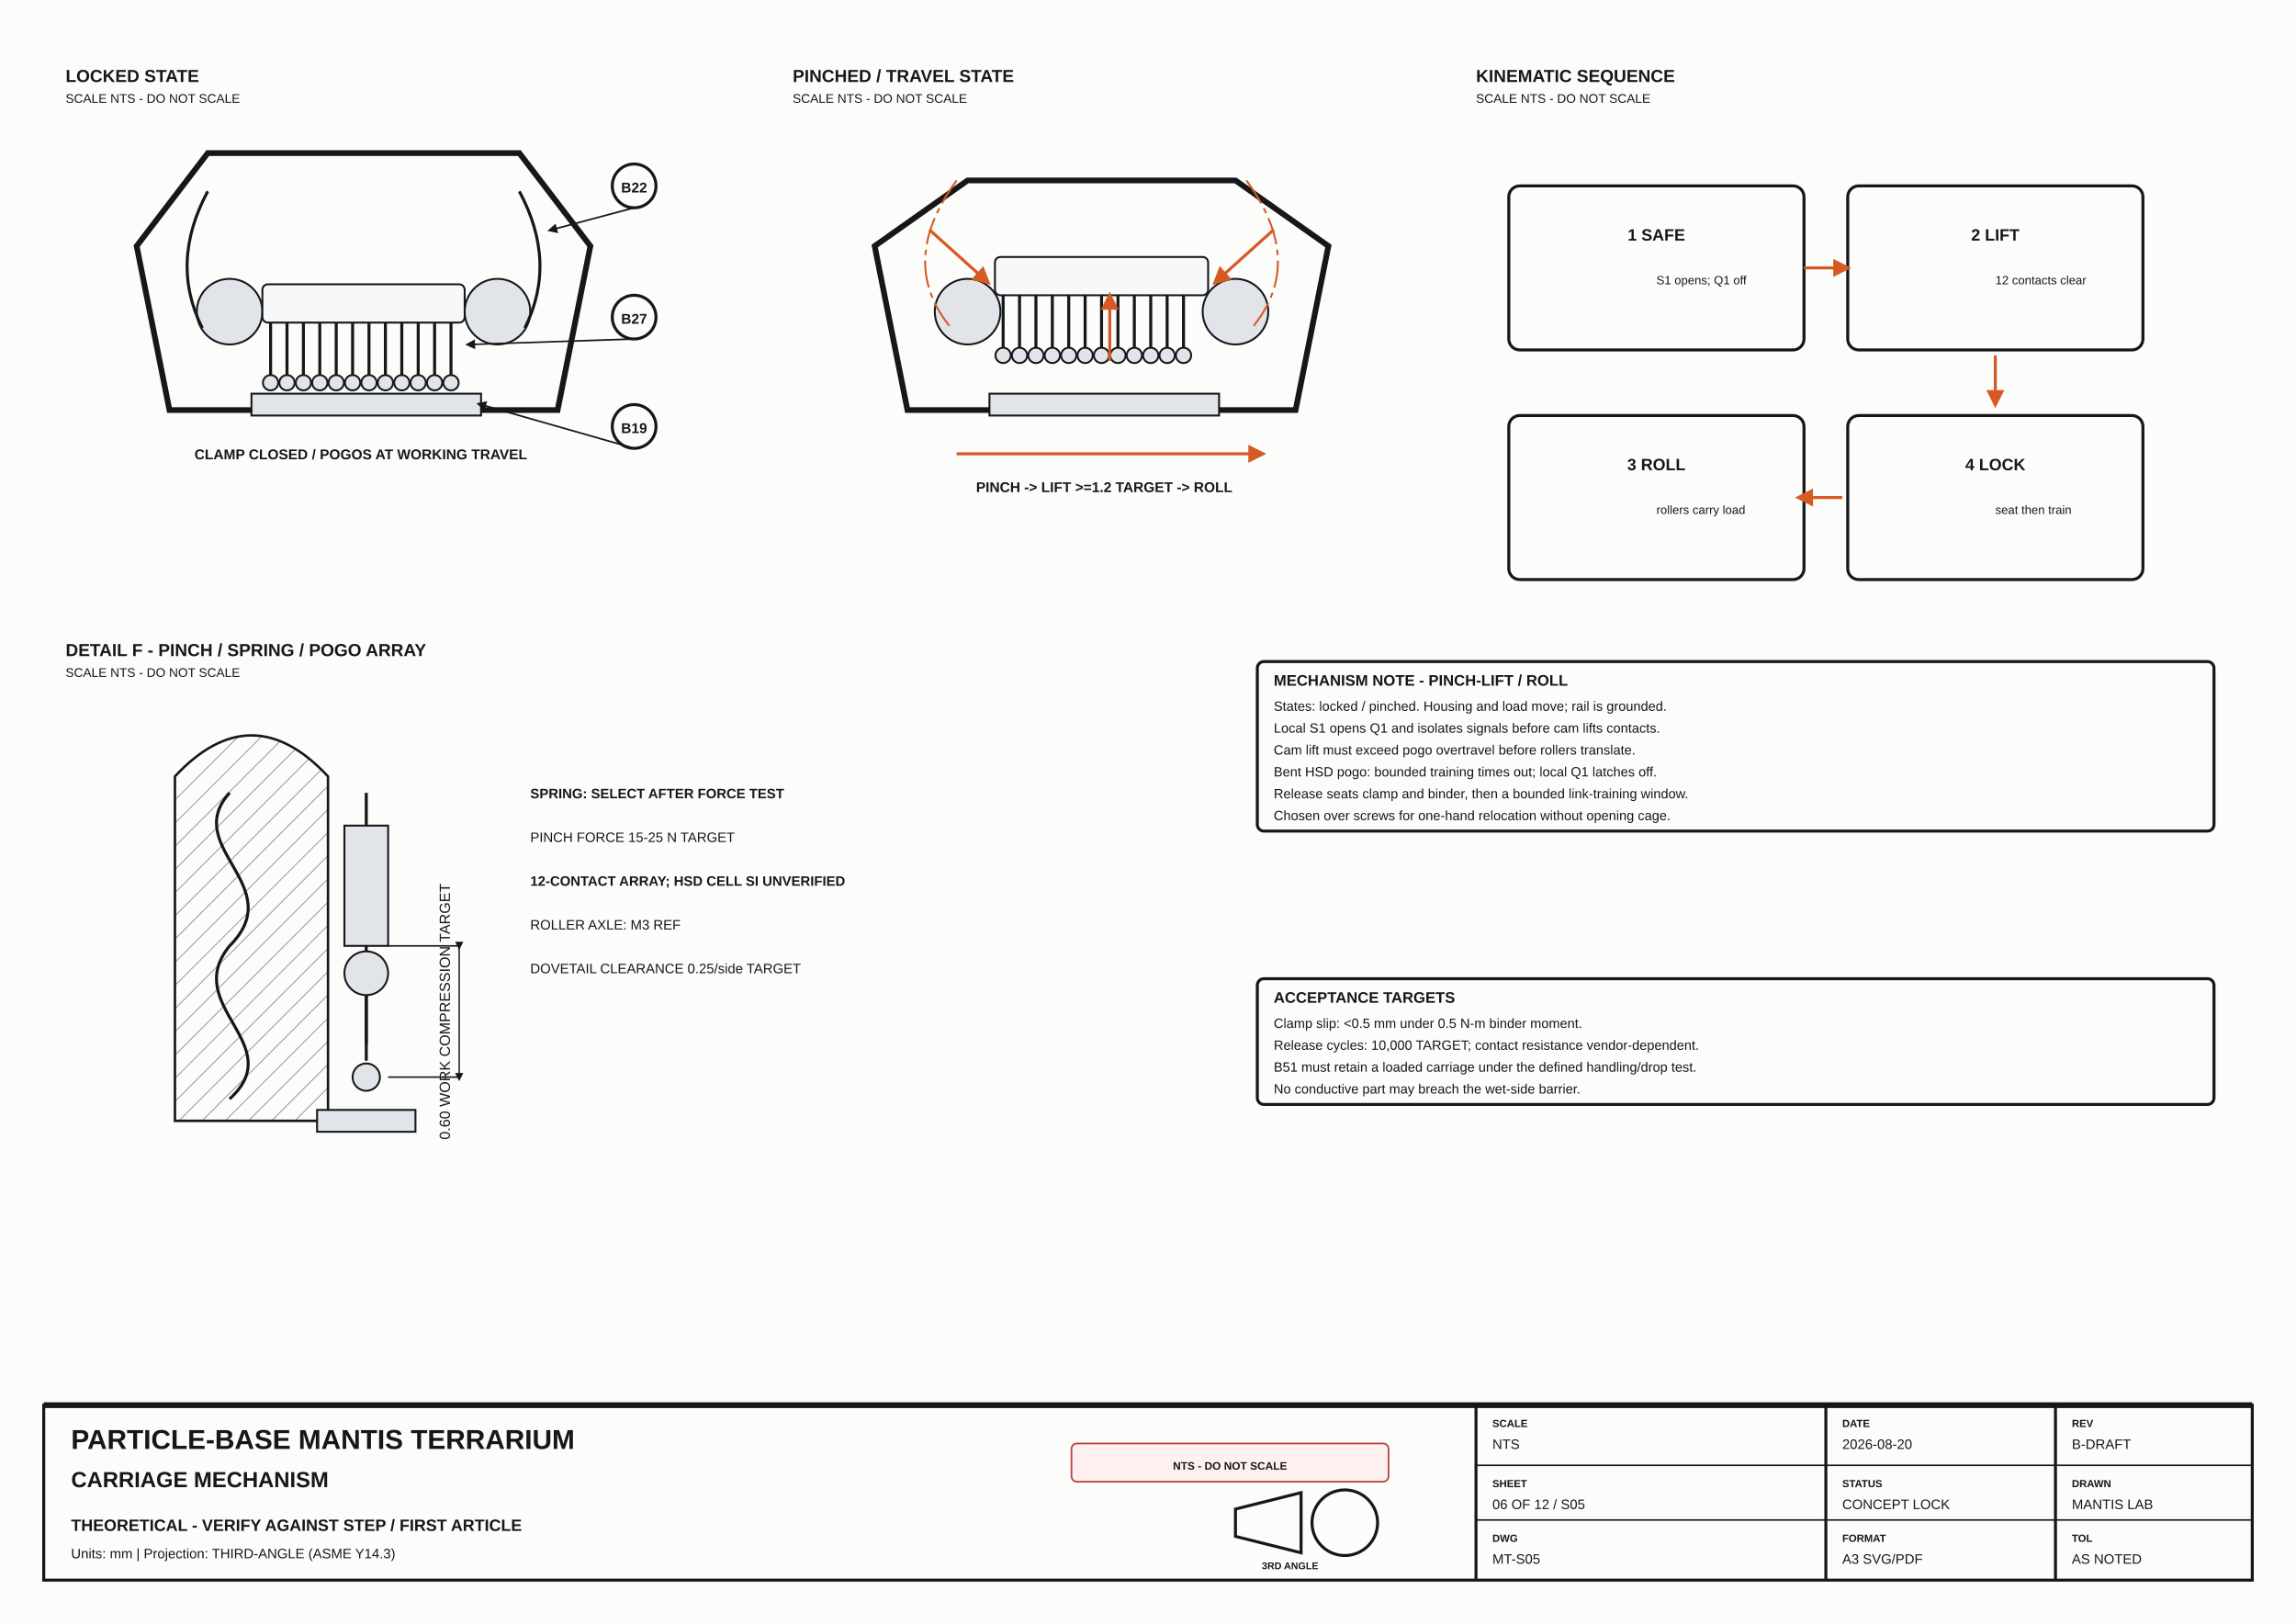
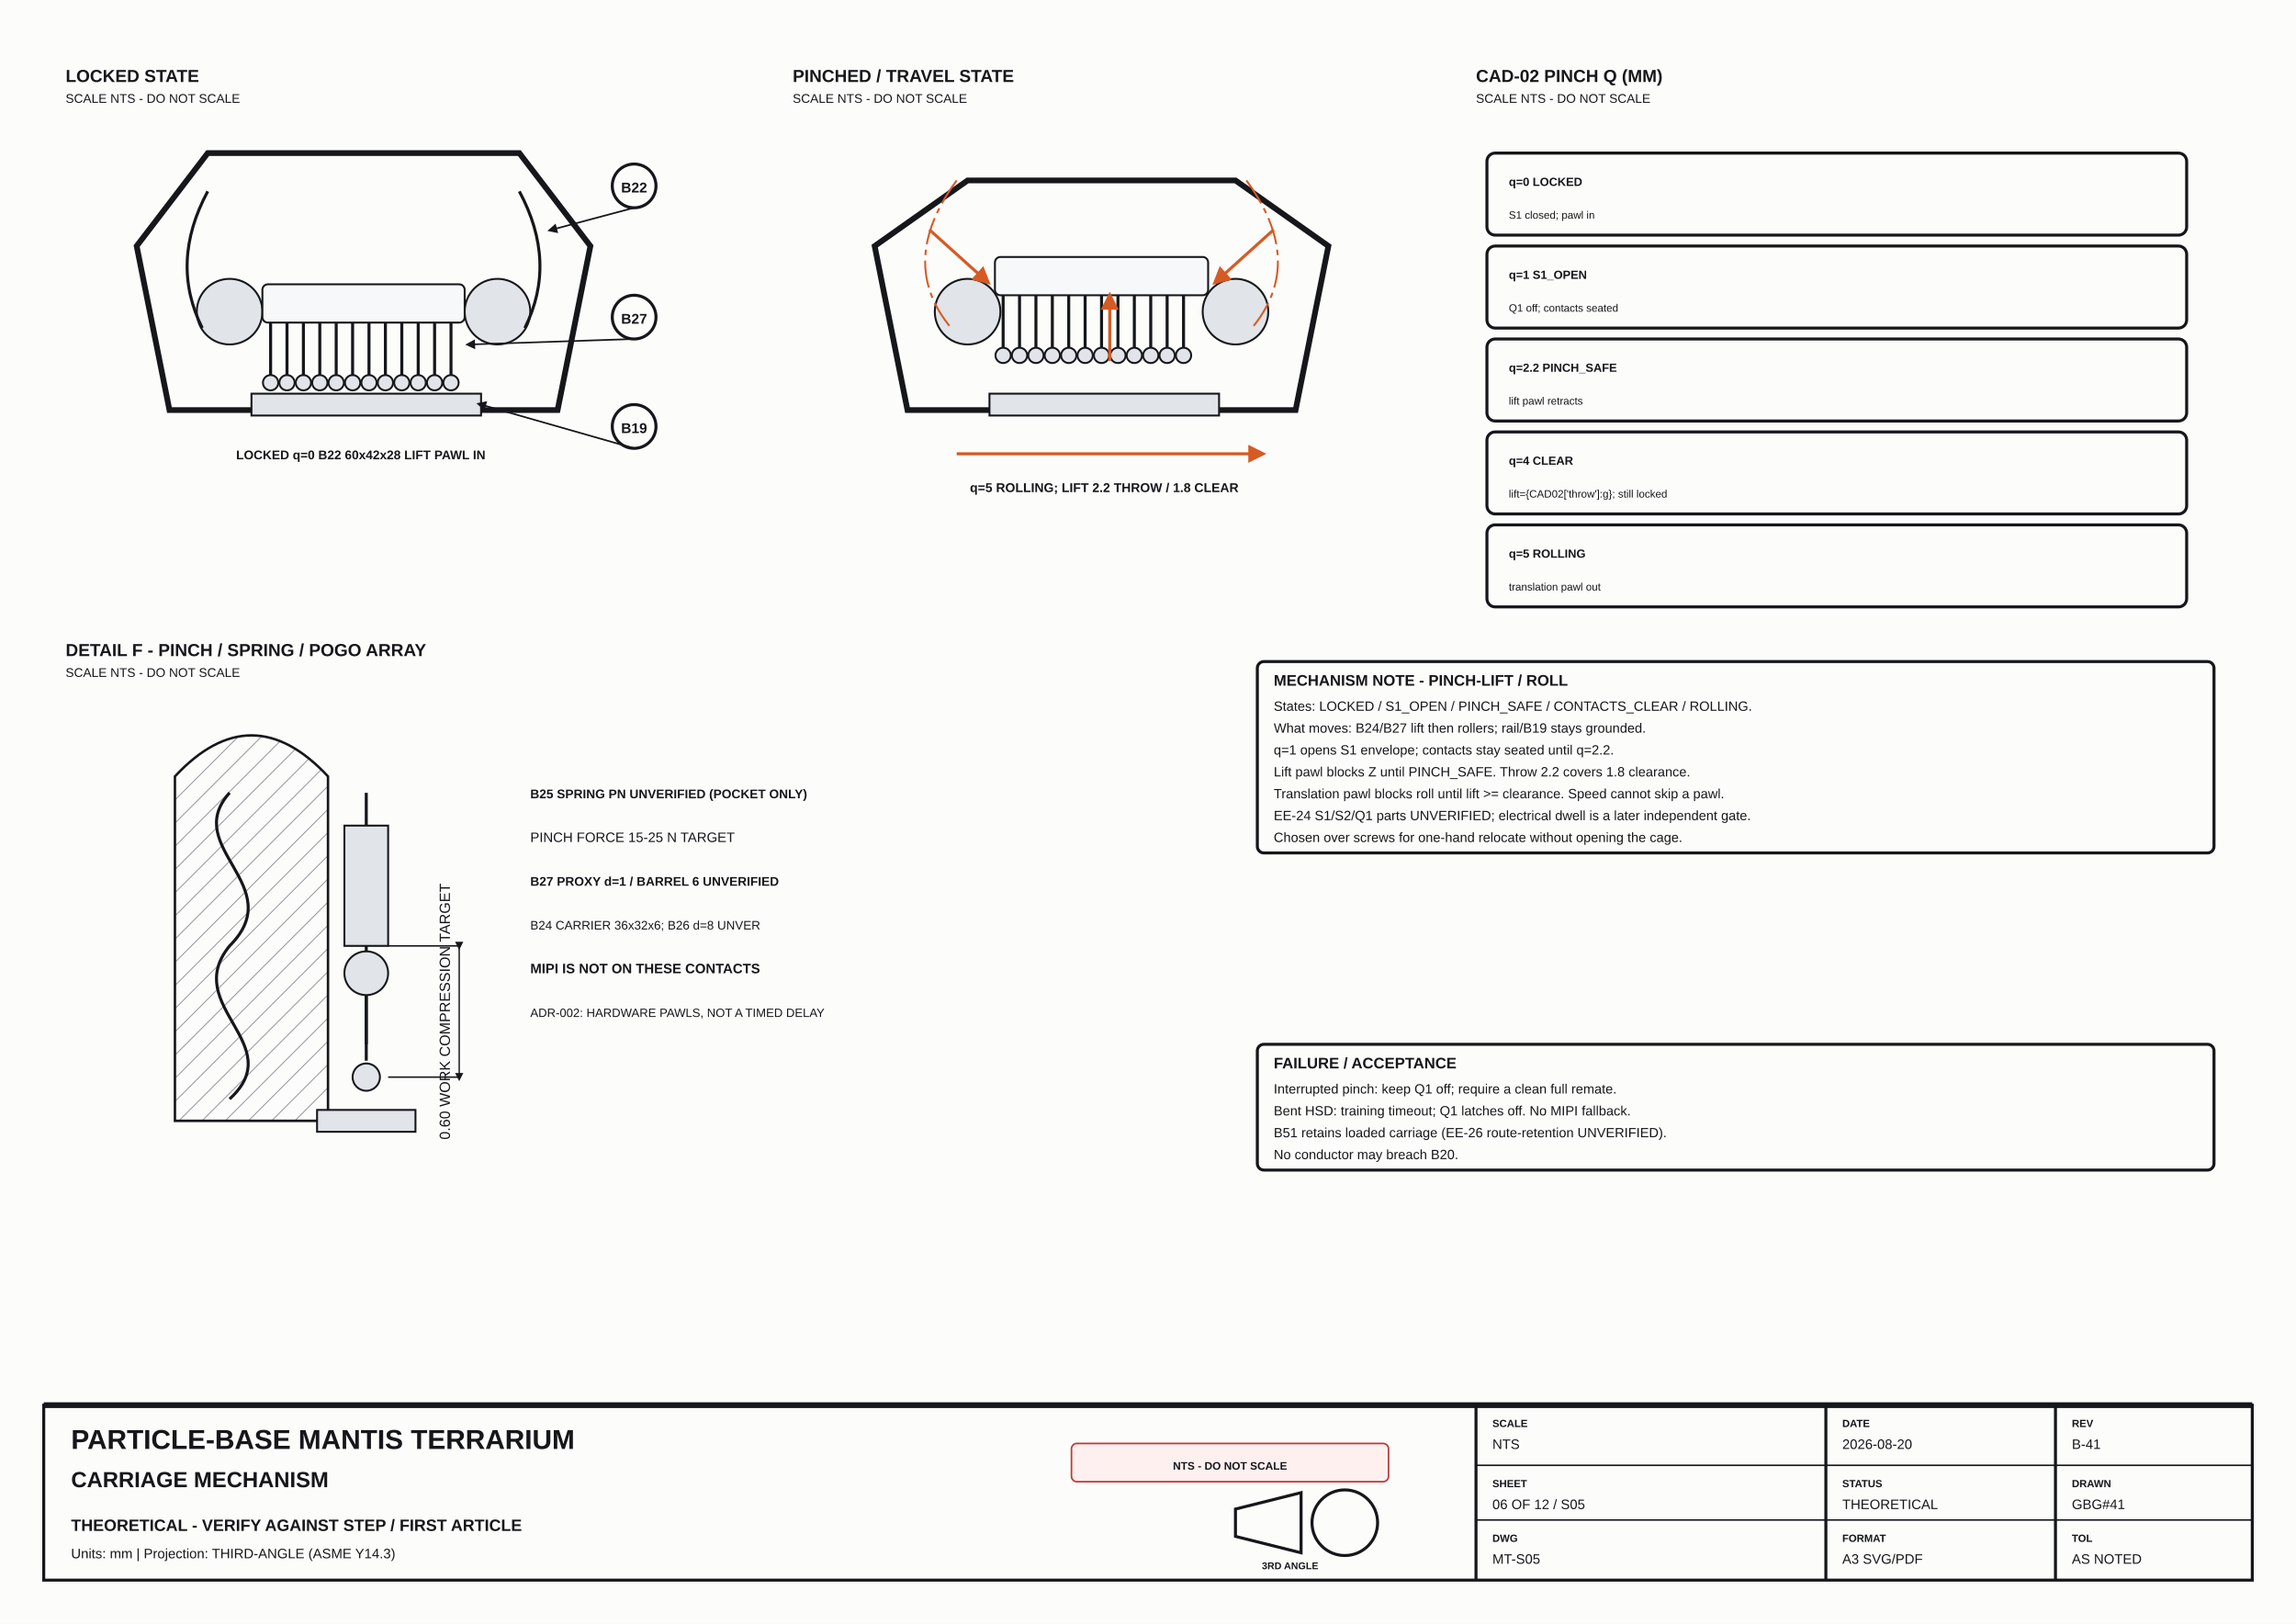
<svg xmlns="http://www.w3.org/2000/svg" width="420mm" height="297mm" viewBox="0 0 420 297">
  <rect width="420" height="297" fill="#fcfcfb" />
  <defs>
    <marker id="arr" markerWidth="6" markerHeight="6" refX="3" refY="3" orient="auto" markerUnits="strokeWidth">
      <path d="M0,0 L6,3 L0,6 z" fill="#15171a" />
    </marker>
    <marker id="arr-orange" markerWidth="6" markerHeight="6" refX="3" refY="3" orient="auto" markerUnits="strokeWidth">
      <path d="M0,0 L6,3 L0,6 z" fill="#d65a24" />
    </marker>
    <pattern id="hatch" width="3" height="3" patternUnits="userSpaceOnUse" patternTransform="rotate(45)">
      <line x1="0" y1="0" x2="0" y2="3" stroke="#7b7e83" stroke-width="0.25" />
    </pattern>
    <pattern id="screen" width="3" height="3" patternUnits="userSpaceOnUse">
      <path d="M0,0 L3,3 M3,0 L0,3" stroke="#88909a" stroke-width="0.18" />
    </pattern>
    <style>
    text { font-family: Arial, Helvetica, sans-serif; fill:#15171a; }
    .thin { stroke:#15171a; stroke-width:.28; fill:none; }
    .med { stroke:#15171a; stroke-width:.55; fill:none; }
    .heavy { stroke:#15171a; stroke-width:1.05; fill:none; }
    .hidden { stroke:#59616b; stroke-width:.28; stroke-dasharray:2 1.2; fill:none; }
    .phantom { stroke:#d65a24; stroke-width:.35; stroke-dasharray:5 1 1 1; fill:none; }
    .center { stroke:#73808d; stroke-width:.22; stroke-dasharray:4 1 1 1; fill:none; }
    .dim { stroke:#15171a; stroke-width:.25; fill:none; marker-start:url(#arr); marker-end:url(#arr); }
    .leader { stroke:#15171a; stroke-width:.3; fill:none; marker-end:url(#arr); }
    .motion { stroke:#d65a24; stroke-width:.55; fill:none; marker-end:url(#arr-orange); }
    .ref { fill:#fff6d9; stroke:#c49817; stroke-width:.25; }
    .unverified { fill:#fff0f0; stroke:#ba3d3d; stroke-width:.3; }
    .keepout { fill:#dd3c3c; fill-opacity:.08; stroke:#c63333; stroke-width:.35; stroke-dasharray:4 2; }
    .metal { fill:#e1e4e8; stroke:#15171a; stroke-width:.35; }
    .plastic { fill:#f7f8f9; stroke:#15171a; stroke-width:.35; }
    .cut { fill:url(#hatch); stroke:#15171a; stroke-width:.45; }
  </style>
  </defs>
  <text x="12" y="15" font-size="3.2" font-weight="bold" text-anchor="start">LOCKED STATE</text>
  <text x="12" y="18.8" font-size="2.3" font-weight="normal" text-anchor="start">SCALE NTS - DO NOT SCALE</text>
  <path d="M25 45 L38 28 L95 28 L108 45 L102 75 L31 75 Z" class="heavy" fill="#f6f7f8" />
  <circle cx="42" cy="57" r="6" class="metal" />
  <circle cx="91" cy="57" r="6" class="metal" />
  <rect x="48" y="52" width="37" height="7" rx="1" class="plastic" />
  <line x1="49.5" y1="59" x2="49.5" y2="69" class="med" />
  <circle cx="49.5" cy="70" r="1.4" class="metal" />
  <line x1="52.5" y1="59" x2="52.5" y2="69" class="med" />
  <circle cx="52.5" cy="70" r="1.4" class="metal" />
  <line x1="55.5" y1="59" x2="55.5" y2="69" class="med" />
  <circle cx="55.5" cy="70" r="1.4" class="metal" />
  <line x1="58.5" y1="59" x2="58.5" y2="69" class="med" />
  <circle cx="58.5" cy="70" r="1.4" class="metal" />
  <line x1="61.5" y1="59" x2="61.5" y2="69" class="med" />
  <circle cx="61.5" cy="70" r="1.4" class="metal" />
  <line x1="64.5" y1="59" x2="64.5" y2="69" class="med" />
  <circle cx="64.5" cy="70" r="1.4" class="metal" />
  <line x1="67.5" y1="59" x2="67.5" y2="69" class="med" />
  <circle cx="67.5" cy="70" r="1.4" class="metal" />
  <line x1="70.5" y1="59" x2="70.5" y2="69" class="med" />
  <circle cx="70.5" cy="70" r="1.4" class="metal" />
  <line x1="73.5" y1="59" x2="73.5" y2="69" class="med" />
  <circle cx="73.5" cy="70" r="1.4" class="metal" />
  <line x1="76.5" y1="59" x2="76.5" y2="69" class="med" />
  <circle cx="76.5" cy="70" r="1.4" class="metal" />
  <line x1="79.5" y1="59" x2="79.5" y2="69" class="med" />
  <circle cx="79.5" cy="70" r="1.4" class="metal" />
  <line x1="82.5" y1="59" x2="82.5" y2="69" class="med" />
  <circle cx="82.5" cy="70" r="1.4" class="metal" />
  <rect x="46" y="72" width="42" height="4" rx="0" class="metal" />
  <path d="M38 35 Q31 48 37 60" class="med" />
  <path d="M95 35 Q102 48 96 60" class="med" />
-   <text x="66" y="84" font-size="2.6" font-weight="bold" text-anchor="middle">CLAMP CLOSED / POGOS AT WORKING TRAVEL</text>
+   <text x="66" y="84" font-size="2.3" font-weight="bold" text-anchor="middle">LOCKED q=0  B22 60x42x28  LIFT PAWL IN</text>
  <circle cx="116" cy="34" r="4.0" class="med" fill="#ffffff" />
  <text x="116" y="35.2" font-size="2.6" font-weight="bold" text-anchor="middle">B22</text>
  <line x1="116" y1="38" x2="101" y2="42" class="leader" />
  <circle cx="116" cy="58" r="4.0" class="med" fill="#ffffff" />
  <text x="116" y="59.2" font-size="2.6" font-weight="bold" text-anchor="middle">B27</text>
  <line x1="116" y1="62" x2="86" y2="63" class="leader" />
  <circle cx="116" cy="78" r="4.0" class="med" fill="#ffffff" />
  <text x="116" y="79.2" font-size="2.6" font-weight="bold" text-anchor="middle">B19</text>
  <line x1="116" y1="82" x2="88" y2="74" class="leader" />
  <text x="145" y="15" font-size="3.2" font-weight="bold" text-anchor="start">PINCHED / TRAVEL STATE</text>
  <text x="145" y="18.8" font-size="2.3" font-weight="normal" text-anchor="start">SCALE NTS - DO NOT SCALE</text>
  <path d="M160 45 L177 33 L226 33 L243 45 L237 75 L166 75 Z" class="heavy" fill="#f6f7f8" />
  <circle cx="177" cy="57" r="6" class="metal" />
  <circle cx="226" cy="57" r="6" class="metal" />
  <rect x="182" y="47" width="39" height="7" rx="1" class="plastic" />
  <line x1="183.5" y1="54" x2="183.5" y2="64" class="med" />
  <circle cx="183.5" cy="65" r="1.4" class="metal" />
  <line x1="186.5" y1="54" x2="186.5" y2="64" class="med" />
  <circle cx="186.5" cy="65" r="1.4" class="metal" />
  <line x1="189.5" y1="54" x2="189.5" y2="64" class="med" />
  <circle cx="189.5" cy="65" r="1.4" class="metal" />
  <line x1="192.5" y1="54" x2="192.5" y2="64" class="med" />
  <circle cx="192.5" cy="65" r="1.4" class="metal" />
  <line x1="195.5" y1="54" x2="195.5" y2="64" class="med" />
  <circle cx="195.5" cy="65" r="1.4" class="metal" />
  <line x1="198.5" y1="54" x2="198.5" y2="64" class="med" />
  <circle cx="198.5" cy="65" r="1.4" class="metal" />
  <line x1="201.5" y1="54" x2="201.5" y2="64" class="med" />
  <circle cx="201.5" cy="65" r="1.4" class="metal" />
  <line x1="204.5" y1="54" x2="204.5" y2="64" class="med" />
  <circle cx="204.5" cy="65" r="1.4" class="metal" />
  <line x1="207.5" y1="54" x2="207.5" y2="64" class="med" />
  <circle cx="207.5" cy="65" r="1.4" class="metal" />
  <line x1="210.5" y1="54" x2="210.5" y2="64" class="med" />
  <circle cx="210.5" cy="65" r="1.4" class="metal" />
  <line x1="213.5" y1="54" x2="213.5" y2="64" class="med" />
  <circle cx="213.5" cy="65" r="1.4" class="metal" />
  <line x1="216.5" y1="54" x2="216.5" y2="64" class="med" />
  <circle cx="216.5" cy="65" r="1.4" class="metal" />
  <rect x="181" y="72" width="42" height="4" rx="0" class="metal" />
  <path d="M175 33 Q164 48 174 60" class="phantom" />
  <path d="M228 33 Q239 48 229 60" class="phantom" />
  <line x1="170" y1="42" x2="180" y2="51" class="motion" />
  <line x1="233" y1="42" x2="223" y2="51" class="motion" />
  <line x1="203" y1="66" x2="203" y2="55" class="motion" />
  <line x1="175" y1="83" x2="230" y2="83" class="motion" />
-   <text x="202" y="90" font-size="2.6" font-weight="bold" text-anchor="middle">PINCH -&gt; LIFT &gt;=1.2 TARGET -&gt; ROLL</text>
-   <text x="270" y="15" font-size="3.2" font-weight="bold" text-anchor="start">KINEMATIC SEQUENCE</text>
+   <text x="202" y="90" font-size="2.35" font-weight="bold" text-anchor="middle">q=5 ROLLING; LIFT 2.2 THROW / 1.8 CLEAR</text>
+   <text x="270" y="15" font-size="3.2" font-weight="bold" text-anchor="start">CAD-02 PINCH Q (MM)</text>
  <text x="270" y="18.8" font-size="2.3" font-weight="normal" text-anchor="start">SCALE NTS - DO NOT SCALE</text>
-   <rect x="276" y="34" width="54" height="30" rx="2" class="med" fill="#f8f9fa" />
-   <text x="303" y="44" font-size="3" font-weight="bold" text-anchor="middle">1 SAFE</text>
-   <text x="303" y="52" font-size="2.2" font-weight="middle" text-anchor="start">S1 opens; Q1 off</text>
-   <rect x="338" y="34" width="54" height="30" rx="2" class="med" fill="#f8f9fa" />
-   <text x="365" y="44" font-size="3" font-weight="bold" text-anchor="middle">2 LIFT</text>
-   <text x="365" y="52" font-size="2.2" font-weight="middle" text-anchor="start">12 contacts clear</text>
-   <rect x="276" y="76" width="54" height="30" rx="2" class="med" fill="#f8f9fa" />
-   <text x="303" y="86" font-size="3" font-weight="bold" text-anchor="middle">3 ROLL</text>
-   <text x="303" y="94" font-size="2.2" font-weight="middle" text-anchor="start">rollers carry load</text>
-   <rect x="338" y="76" width="54" height="30" rx="2" class="med" fill="#f8f9fa" />
-   <text x="365" y="86" font-size="3" font-weight="bold" text-anchor="middle">4 LOCK</text>
-   <text x="365" y="94" font-size="2.2" font-weight="middle" text-anchor="start">seat then train</text>
-   <line x1="330" y1="49" x2="337" y2="49" class="motion" />
-   <line x1="365" y1="65" x2="365" y2="73" class="motion" />
-   <line x1="337" y1="91" x2="330" y2="91" class="motion" />
+   <rect x="272" y="28" width="128" height="15" rx="1.5" class="med" fill="#f8f9fa" />
+   <text x="276" y="34" font-size="2.15" font-weight="bold" text-anchor="start">q=0 LOCKED</text>
+   <text x="276" y="40" font-size="1.95" font-weight="normal" text-anchor="start">S1 closed; pawl in</text>
+   <rect x="272" y="45" width="128" height="15" rx="1.5" class="med" fill="#f8f9fa" />
+   <text x="276" y="51" font-size="2.15" font-weight="bold" text-anchor="start">q=1 S1_OPEN</text>
+   <text x="276" y="57" font-size="1.95" font-weight="normal" text-anchor="start">Q1 off; contacts seated</text>
+   <rect x="272" y="62" width="128" height="15" rx="1.5" class="med" fill="#f8f9fa" />
+   <text x="276" y="68" font-size="2.15" font-weight="bold" text-anchor="start">q=2.2 PINCH_SAFE</text>
+   <text x="276" y="74" font-size="1.95" font-weight="normal" text-anchor="start">lift pawl retracts</text>
+   <rect x="272" y="79" width="128" height="15" rx="1.5" class="med" fill="#f8f9fa" />
+   <text x="276" y="85" font-size="2.15" font-weight="bold" text-anchor="start">q=4 CLEAR</text>
+   <text x="276" y="91" font-size="1.95" font-weight="normal" text-anchor="start">lift={CAD02['throw']:g}; still locked</text>
+   <rect x="272" y="96" width="128" height="15" rx="1.5" class="med" fill="#f8f9fa" />
+   <text x="276" y="102" font-size="2.15" font-weight="bold" text-anchor="start">q=5 ROLLING</text>
+   <text x="276" y="108" font-size="1.95" font-weight="normal" text-anchor="start">translation pawl out</text>
  <text x="12" y="120" font-size="3.2" font-weight="bold" text-anchor="start">DETAIL F - PINCH / SPRING / POGO ARRAY</text>
  <text x="12" y="123.8" font-size="2.3" font-weight="normal" text-anchor="start">SCALE NTS - DO NOT SCALE</text>
  <path d="M32 142 Q46 127 60 142 L60 205 L32 205 Z" class="cut" />
  <path d="M42 145 C33 155 53 162 42 173 C33 184 53 191 42 201" class="med" />
  <line x1="67" y1="145" x2="67" y2="191" class="med" />
  <rect x="63" y="151" width="8" height="22" rx="0" class="metal" />
  <circle cx="67" cy="178" r="4" class="metal" />
  <line x1="67" y1="182" x2="67" y2="194" class="med" />
  <circle cx="67" cy="197" r="2.5" class="metal" />
  <rect x="58" y="203" width="18" height="4" rx="0" class="metal" />
  <line x1="71" y1="173" x2="84" y2="173" class="thin" />
  <line x1="71" y1="197" x2="84" y2="197" class="thin" />
  <line x1="84" y1="173" x2="84" y2="197" class="dim" />
  <text x="82.3" y="185.0" font-size="2.7" font-weight="normal" text-anchor="middle" transform="rotate(-90 82.3 185.0)">0.60 WORK COMPRESSION TARGET</text>
-   <text x="97" y="146" font-size="2.5" font-weight="bold" text-anchor="start">SPRING: SELECT AFTER FORCE TEST</text>
+   <text x="97" y="146" font-size="2.3" font-weight="bold" text-anchor="start">B25 SPRING PN UNVERIFIED (POCKET ONLY)</text>
  <text x="97" y="154" font-size="2.5" font-weight="normal" text-anchor="start">PINCH FORCE 15-25 N TARGET</text>
-   <text x="97" y="162" font-size="2.5" font-weight="bold" text-anchor="start" fill="#b52d2d">12-CONTACT ARRAY; HSD CELL SI UNVERIFIED</text>
-   <text x="97" y="170" font-size="2.5" font-weight="normal" text-anchor="start">ROLLER AXLE: M3 REF</text>
-   <text x="97" y="178" font-size="2.5" font-weight="normal" text-anchor="start">DOVETAIL CLEARANCE 0.25/side TARGET</text>
-   <rect x="230" y="121" width="175" height="31.0" rx="1.2" class="med" fill="#f7f8fa" />
+   <text x="97" y="162" font-size="2.3" font-weight="bold" text-anchor="start" fill="#b52d2d">B27 PROXY d=1 / BARREL 6 UNVERIFIED</text>
+   <text x="97" y="170" font-size="2.25" font-weight="normal" text-anchor="start">B24 CARRIER 36x32x6; B26 d=8 UNVER</text>
+   <text x="97" y="178" font-size="2.5" font-weight="bold" text-anchor="start" fill="#b52d2d">MIPI IS NOT ON THESE CONTACTS</text>
+   <text x="97" y="186" font-size="2.2" font-weight="normal" text-anchor="start">ADR-002: HARDWARE PAWLS, NOT A TIMED DELAY</text>
+   <rect x="230" y="121" width="175" height="35.0" rx="1.2" class="med" fill="#f7f8fa" />
  <text x="233" y="125.4" font-size="2.8" font-weight="bold" text-anchor="start">MECHANISM NOTE - PINCH-LIFT / ROLL</text>
-   <text x="233" y="130" font-size="2.45" font-weight="normal" text-anchor="start">States: locked / pinched. Housing and load move; rail is grounded.</text>
-   <text x="233" y="134" font-size="2.45" font-weight="normal" text-anchor="start">Local S1 opens Q1 and isolates signals before cam lifts contacts.</text>
-   <text x="233" y="138" font-size="2.45" font-weight="normal" text-anchor="start">Cam lift must exceed pogo overtravel before rollers translate.</text>
-   <text x="233" y="142" font-size="2.45" font-weight="normal" text-anchor="start">Bent HSD pogo: bounded training times out; local Q1 latches off.</text>
-   <text x="233" y="146" font-size="2.45" font-weight="normal" text-anchor="start">Release seats clamp and binder, then a bounded link-training window.</text>
-   <text x="233" y="150" font-size="2.45" font-weight="normal" text-anchor="start">Chosen over screws for one-hand relocation without opening cage.</text>
-   <rect x="230" y="179" width="175" height="23.0" rx="1.2" class="med" fill="#fff6d9" />
-   <text x="233" y="183.4" font-size="2.8" font-weight="bold" text-anchor="start">ACCEPTANCE TARGETS</text>
-   <text x="233" y="188" font-size="2.45" font-weight="normal" text-anchor="start">Clamp slip: &lt;0.5 mm under 0.5 N-m binder moment.</text>
-   <text x="233" y="192" font-size="2.45" font-weight="normal" text-anchor="start">Release cycles: 10,000 TARGET; contact resistance vendor-dependent.</text>
-   <text x="233" y="196" font-size="2.45" font-weight="normal" text-anchor="start">B51 must retain a loaded carriage under the defined handling/drop test.</text>
-   <text x="233" y="200" font-size="2.45" font-weight="normal" text-anchor="start">No conductive part may breach the wet-side barrier.</text>
+   <text x="233" y="130" font-size="2.45" font-weight="normal" text-anchor="start">States: LOCKED / S1_OPEN / PINCH_SAFE / CONTACTS_CLEAR / ROLLING.</text>
+   <text x="233" y="134" font-size="2.45" font-weight="normal" text-anchor="start">What moves: B24/B27 lift then rollers; rail/B19 stays grounded.</text>
+   <text x="233" y="138" font-size="2.45" font-weight="normal" text-anchor="start">q=1 opens S1 envelope; contacts stay seated until q=2.2.</text>
+   <text x="233" y="142" font-size="2.45" font-weight="normal" text-anchor="start">Lift pawl blocks Z until PINCH_SAFE. Throw 2.2 covers 1.8 clearance.</text>
+   <text x="233" y="146" font-size="2.45" font-weight="normal" text-anchor="start">Translation pawl blocks roll until lift &gt;= clearance. Speed cannot skip a pawl.</text>
+   <text x="233" y="150" font-size="2.45" font-weight="normal" text-anchor="start">EE-24 S1/S2/Q1 parts UNVERIFIED; electrical dwell is a later independent gate.</text>
+   <text x="233" y="154" font-size="2.45" font-weight="normal" text-anchor="start">Chosen over screws for one-hand relocate without opening the cage.</text>
+   <rect x="230" y="191" width="175" height="23.0" rx="1.2" class="med" fill="#fff0f0" />
+   <text x="233" y="195.4" font-size="2.8" font-weight="bold" text-anchor="start">FAILURE / ACCEPTANCE</text>
+   <text x="233" y="200" font-size="2.45" font-weight="normal" text-anchor="start">Interrupted pinch: keep Q1 off; require a clean full remate.</text>
+   <text x="233" y="204" font-size="2.45" font-weight="normal" text-anchor="start">Bent HSD: training timeout; Q1 latches off. No MIPI fallback.</text>
+   <text x="233" y="208" font-size="2.45" font-weight="normal" text-anchor="start">B51 retains loaded carriage (EE-26 route-retention UNVERIFIED).</text>
+   <text x="233" y="212" font-size="2.45" font-weight="normal" text-anchor="start">No conductor may breach B20.</text>
  <line x1="8" y1="257.0" x2="412" y2="257.0" class="heavy" />
  <rect x="8" y="257.0" width="404" height="32" rx="0" class="med" />
  <line x1="270" y1="257.0" x2="270" y2="289" class="med" />
  <line x1="334" y1="257.0" x2="334" y2="289" class="med" />
  <line x1="376" y1="257.0" x2="376" y2="289" class="med" />
  <line x1="270" y1="268.0" x2="412" y2="268.0" class="thin" />
  <line x1="270" y1="278.0" x2="412" y2="278.0" class="thin" />
  <text x="13" y="265.0" font-size="5.0" font-weight="bold" text-anchor="start">PARTICLE-BASE MANTIS TERRARIUM</text>
  <text x="13" y="272.0" font-size="4.0" font-weight="bold" text-anchor="start">CARRIAGE MECHANISM</text>
  <text x="13" y="280.0" font-size="3.0" font-weight="bold" text-anchor="start" fill="#ba3d3d">THEORETICAL - VERIFY AGAINST STEP / FIRST ARTICLE</text>
  <text x="13" y="285.0" font-size="2.5" font-weight="normal" text-anchor="start">Units: mm | Projection: THIRD-ANGLE (ASME Y14.3)</text>
  <text x="273" y="261.0" font-size="1.9" font-weight="bold" text-anchor="start">SCALE</text>
  <text x="273" y="265.0" font-size="2.5" font-weight="normal" text-anchor="start">NTS</text>
  <text x="337" y="261.0" font-size="1.9" font-weight="bold" text-anchor="start">DATE</text>
  <text x="337" y="265.0" font-size="2.5" font-weight="normal" text-anchor="start">2026-08-20</text>
  <text x="379" y="261.0" font-size="1.9" font-weight="bold" text-anchor="start">REV</text>
-   <text x="379" y="265.0" font-size="2.5" font-weight="normal" text-anchor="start">B-DRAFT</text>
+   <text x="379" y="265.0" font-size="2.5" font-weight="normal" text-anchor="start">B-41</text>
  <text x="273" y="272.0" font-size="1.9" font-weight="bold" text-anchor="start">SHEET</text>
  <text x="273" y="276.0" font-size="2.5" font-weight="normal" text-anchor="start">06 OF 12 / S05</text>
  <text x="337" y="272.0" font-size="1.9" font-weight="bold" text-anchor="start">STATUS</text>
-   <text x="337" y="276.0" font-size="2.5" font-weight="normal" text-anchor="start">CONCEPT LOCK</text>
+   <text x="337" y="276.0" font-size="2.5" font-weight="normal" text-anchor="start">THEORETICAL</text>
  <text x="379" y="272.0" font-size="1.9" font-weight="bold" text-anchor="start">DRAWN</text>
-   <text x="379" y="276.0" font-size="2.5" font-weight="normal" text-anchor="start">MANTIS LAB</text>
+   <text x="379" y="276.0" font-size="2.5" font-weight="normal" text-anchor="start">GBG#41</text>
  <text x="273" y="282.0" font-size="1.9" font-weight="bold" text-anchor="start">DWG</text>
  <text x="273" y="286.0" font-size="2.5" font-weight="normal" text-anchor="start">MT-S05</text>
  <text x="337" y="282.0" font-size="1.9" font-weight="bold" text-anchor="start">FORMAT</text>
  <text x="337" y="286.0" font-size="2.5" font-weight="normal" text-anchor="start">A3 SVG/PDF</text>
  <text x="379" y="282.0" font-size="1.9" font-weight="bold" text-anchor="start">TOL</text>
  <text x="379" y="286.0" font-size="2.5" font-weight="normal" text-anchor="start">AS NOTED</text>
  <path d="M226 276.0 L238 273.0 L238 284.0 L226 281.0 Z" class="med" />
  <circle cx="246" cy="278.5" r="6" class="med" />
  <text x="236" y="287.0" font-size="1.8" font-weight="bold" text-anchor="middle">3RD ANGLE</text>
  <rect x="196" y="264.0" width="58" height="7" rx="1" class="unverified" fill="#fff0f0" />
  <text x="225" y="268.8" font-size="2.0" font-weight="bold" text-anchor="middle" fill="#ba3d3d">NTS - DO NOT SCALE</text>
</svg>
